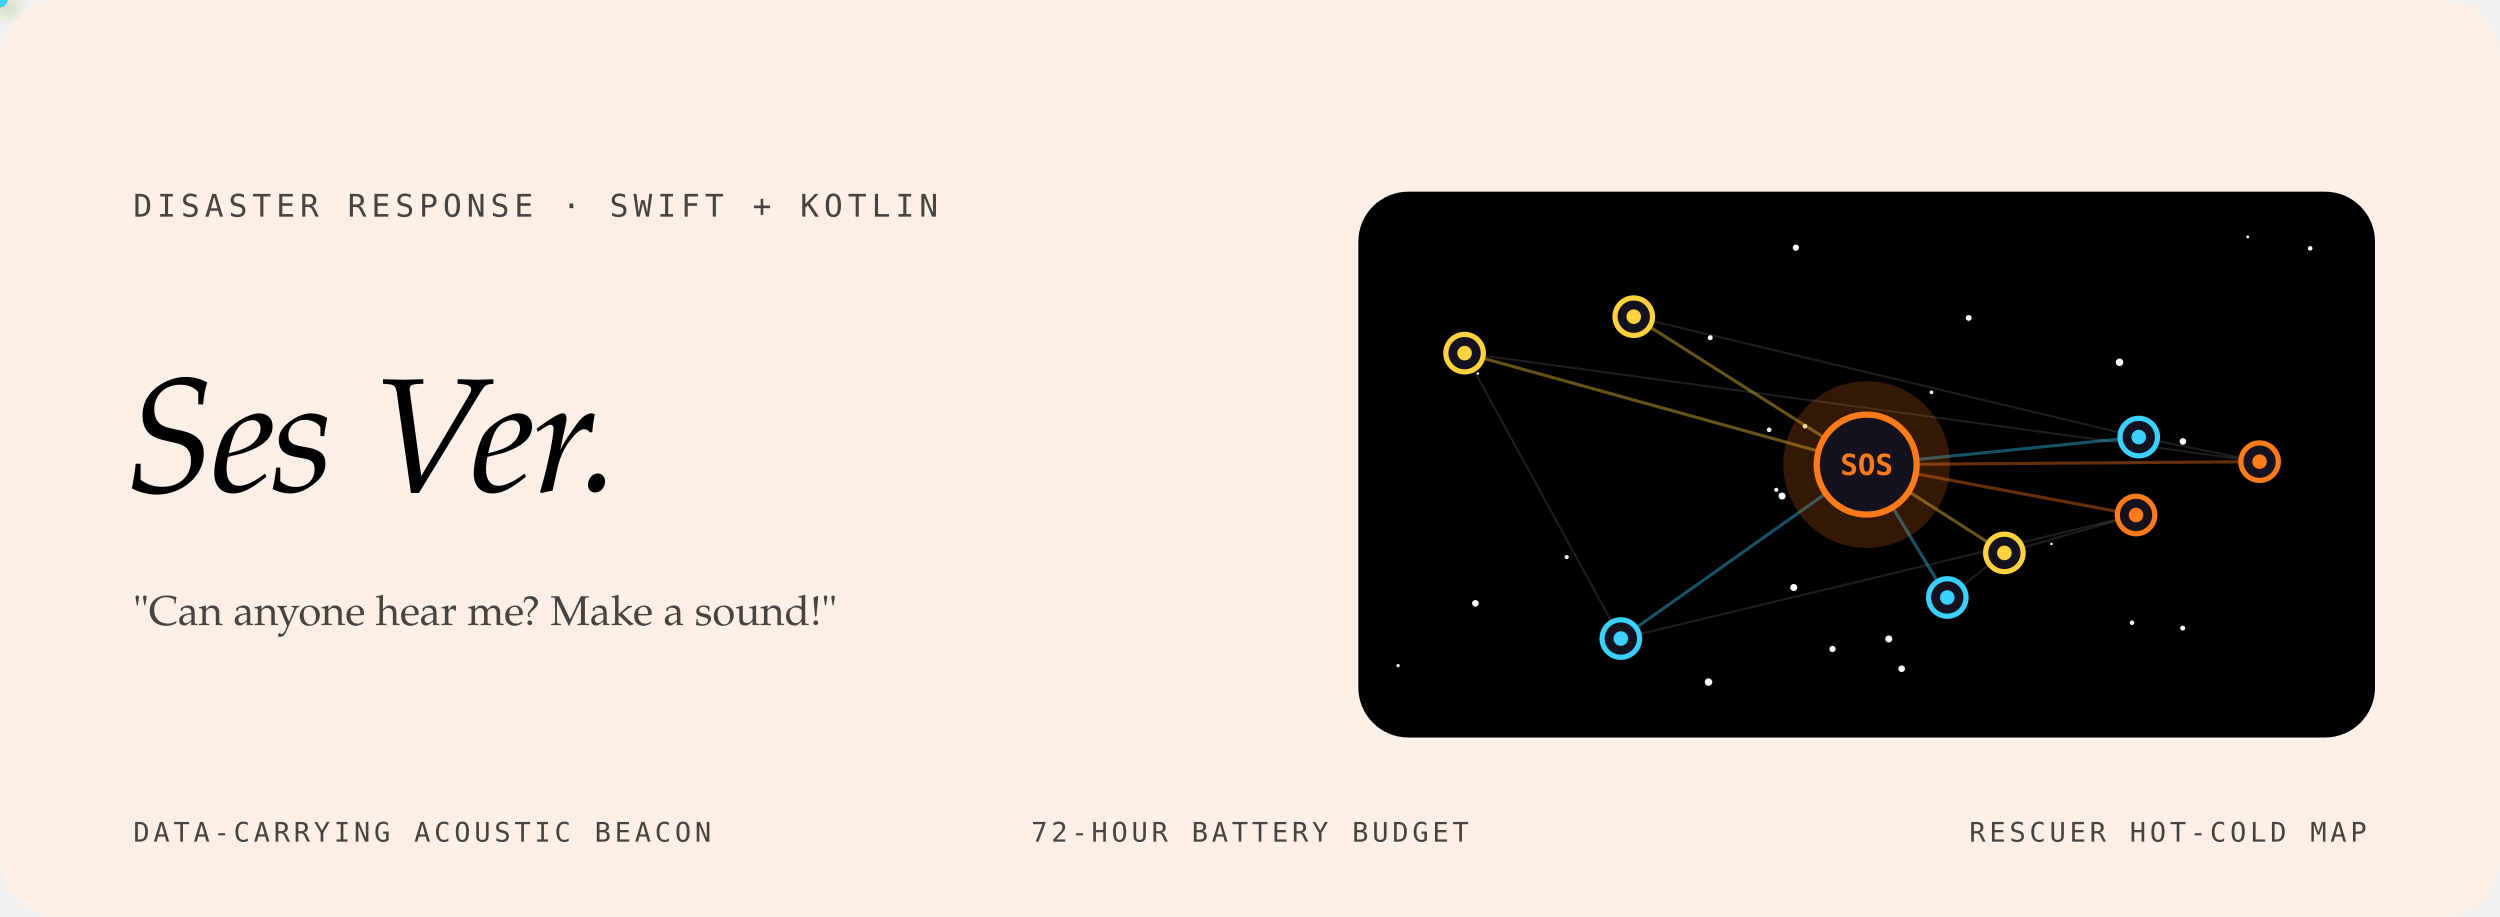
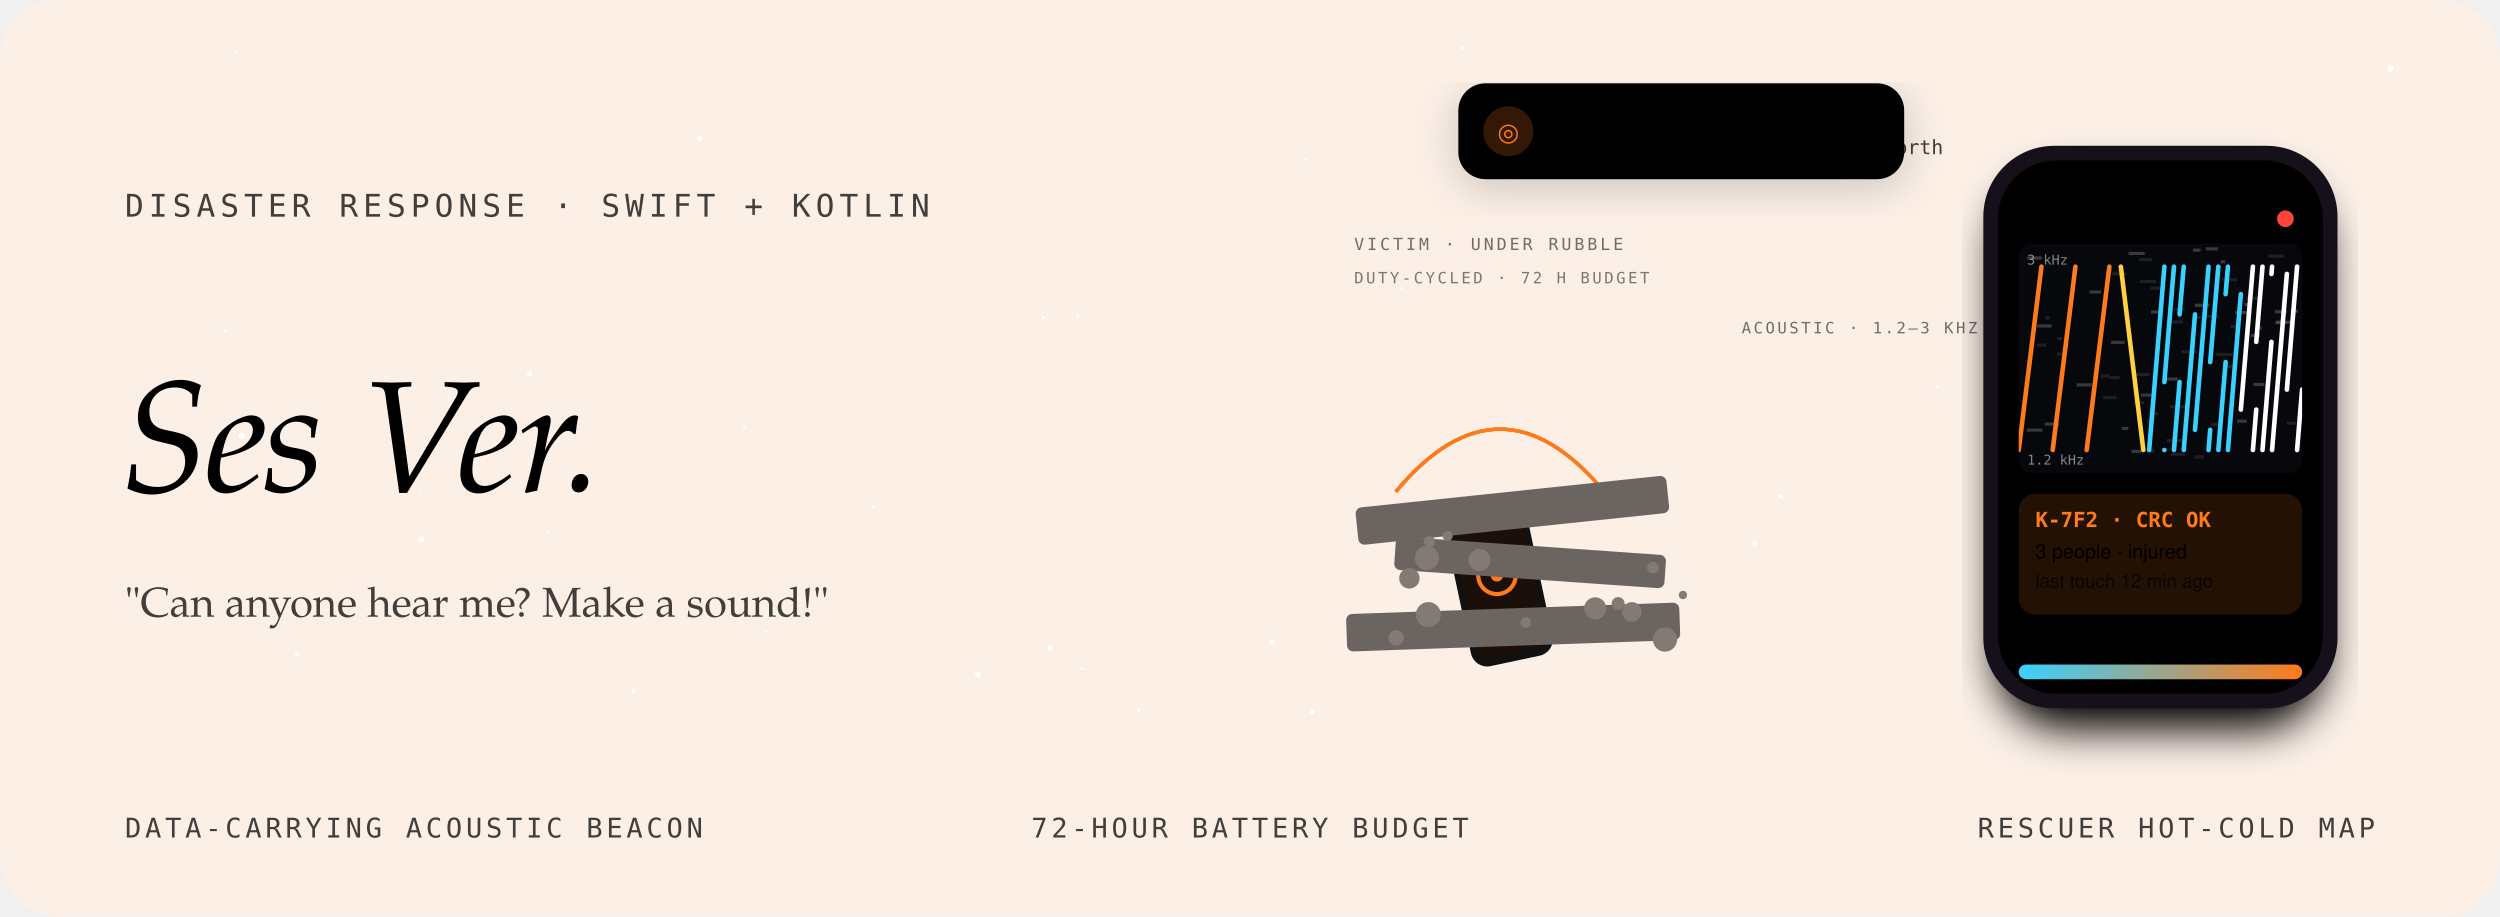
<svg xmlns="http://www.w3.org/2000/svg" viewBox="0 0 1200 440" width="1200" height="440" role="img" aria-label="Ses Ver — an acoustic beacon under rubble and a rescuer locator">
  <style>
.bg{animation:bg 12s linear infinite}
@keyframes bg{0%,8%{fill:#fbefe6}28%{fill:#6e2f12}48%,80%{fill:#0d0705}90%,100%{fill:#fbefe6}}
.ink{animation:ink 12s linear infinite}
- @keyframes ink{0%,8%{fill:#2b170c}28%{fill:#fff1e6}48%,80%{fill:#ffece0}90%,100%{fill:#2b170c}}
+ @keyframes ink{0%,17.5%{fill:#2b170c}18.5%,28%{fill:#fff1e6}48%,84.5%{fill:#ffece0}85.5%,100%{fill:#2b170c}}
.rule{animation:rule 12s linear infinite}
- @keyframes rule{0%,8%{stroke:#2b170c33}28%{stroke:#fff1e633}48%,80%{stroke:#ffece033}90%,100%{stroke:#2b170c33}}
- .panel{animation:panel 12s linear infinite}
- @keyframes panel{0%,8%{fill:#2b170c12}28%{fill:#fff1e612}48%,80%{fill:#ffece012}90%,100%{fill:#2b170c12}}
- .muted{opacity:.72}
+ @keyframes rule{0%,17.5%{stroke:#2b170c33}18.5%,28%{stroke:#fff1e633}48%,84.5%{stroke:#ffece033}85.5%,100%{stroke:#2b170c33}}
+ .muted{opacity:.74}
.stars{animation:stars 12s linear infinite}
- @keyframes stars{0%,8%{opacity:0}28%{opacity:.25}48%,80%{opacity:.9}90%,100%{opacity:0}}
+ @keyframes stars{0%,8%{opacity:0}28%{opacity:.2}48%,80%{opacity:.85}90%,100%{opacity:0}}
@keyframes tw{0%,100%{opacity:1}50%{opacity:.25}}
- .lit{filter:drop-shadow(0 0 4px currentColor)}
- .pulse{animation:pulse 2.8s ease-in-out infinite;transform-box:fill-box;transform-origin:center}
- @keyframes pulse{0%,100%{transform:scale(1)}50%{transform:scale(1.18)}}
- @keyframes spin{0%{transform:scaleX(1)}50%{transform:scaleX(0)}100%{transform:scaleX(-1)}}
- @keyframes ping{0%{transform:scale(.6);opacity:1}100%{transform:scale(3.2);opacity:0}}
- @keyframes dash{to{stroke-dashoffset:-20}}
- @keyframes grow{0%{transform:scaleY(.08)}35%,80%{transform:scaleY(1)}100%{transform:scaleY(.08)}}
- @keyframes draw{0%{stroke-dashoffset:700}45%,80%{stroke-dashoffset:0}100%{stroke-dashoffset:-700}}
- @keyframes blink{50%{opacity:0}}
- @keyframes feed{0%{transform:translateY(150px);opacity:0}15%{opacity:1}85%{opacity:1}100%{transform:translateY(-30px);opacity:0}}
- @keyframes float{0%,100%{transform:translateY(0)}50%{transform:translateY(-10px)}}
- @keyframes slide{to{transform:translateX(100px)}}
- @keyframes eq{from{transform:scaleY(.15)}to{transform:scaleY(1)}}
- @keyframes drop{0%,6%{transform:scaleY(0);opacity:0}16%,88%{transform:scaleY(1);opacity:1}96%,100%{transform:scaleY(0);opacity:0}}
- @keyframes gauge{0%,10%{stroke-dashoffset:390}40%,85%{stroke-dashoffset:110}100%{stroke-dashoffset:390}}
- @keyframes lift{0%,100%{transform:translateY(0)}50%{transform:translateY(-6px)}}
- @keyframes sweep{0%{transform:skewX(-18deg) translateX(0)}60%,100%{transform:skewX(-18deg) translateX(788px)}}
- 
+ .bezel{animation:bezel 12s linear infinite}
+ @keyframes bezel{0%,8%{fill:#fffaf6}28%{fill:#5a2c45}48%,80%{fill:#20121b}90%,100%{fill:#fffaf6}}
+ .scr{animation:scr 12s linear infinite}
+ @keyframes scr{0%,8%{fill:#fff3ee}28%{fill:#3a1b2c}48%,80%{fill:#140a12}90%,100%{fill:#fff3ee}}
+ .rowbg{animation:rowbg 12s linear infinite}
+ @keyframes rowbg{0%,8%{fill:#2a142010}28%{fill:#fff0f512}48%,80%{fill:#ffffff0c}90%,100%{fill:#2a142010}}
+ .pill{animation:pill 12s linear infinite}
+ @keyframes pill{0%,8%{fill:#2a14200d}28%{fill:#fff0f51a}48%,80%{fill:#ffffff12}90%,100%{fill:#2a14200d}}
+ .toast{animation:toast 12s linear infinite}
+ @keyframes toast{0%,8%{fill:#ffffff}28%{fill:#4a2238}48%,80%{fill:#26121e}90%,100%{fill:#ffffff}}
+ .edge{animation:edge 12s linear infinite}
+ @keyframes edge{0%,8%{stroke:#2a142024}28%{stroke:#fff0f526}48%,80%{stroke:#ffffff1f}90%,100%{stroke:#2a142024}}
+ .shade{animation:shade 12s linear infinite}
+ @keyframes shade{0%,8%{fill-opacity:.10}28%{fill-opacity:.22}48%,80%{fill-opacity:.45}90%,100%{fill-opacity:.10}}
+ .lit{filter:drop-shadow(0 0 3px currentColor)}
+ .caret{animation:blink 1s steps(1) infinite}@keyframes blink{50%{opacity:0}}
+ .ping{animation:ping 1.6s ease-out infinite;transform-box:fill-box;transform-origin:center}@keyframes ping{0%{transform:scale(.5);opacity:.9}100%{transform:scale(2.6);opacity:0}}
+ .spin{animation:spin 8s linear infinite;transform-box:fill-box;transform-origin:center}@keyframes spin{to{transform:rotate(360deg)}}
+ .bob{animation:bob 4s ease-in-out infinite}@keyframes bob{0%,100%{transform:translateY(0)}50%{transform:translateY(-5px)}}
+ .wv{animation:wv 2.4s ease-out infinite;transform-box:fill-box;transform-origin:center bottom}@keyframes wv{0%{transform:scale(.4);opacity:.9}100%{transform:scale(2.3);opacity:0}}
+ .sweep{animation:sweep 12s linear infinite;transform-box:fill-box;transform-origin:left}
+ @keyframes sweep{0%{transform:scaleX(0)}5%{transform:scaleX(0)}45%{transform:scaleX(1)}94.2%{transform:scaleX(1)}97.5%{transform:scaleX(0)}100%{transform:scaleX(0)}}
+ .dec{animation:dec 12s cubic-bezier(.3,1.3,.5,1) infinite}
+ @keyframes dec{0%{opacity:0;transform:translateY(6px)}48.3%{opacity:0;transform:translateY(6px)}51.2%{opacity:1;transform:none}94.2%{opacity:1;transform:none}97.1%{opacity:0;transform:translateY(6px)}100%{opacity:0;transform:translateY(6px)}}
+ .meter{animation:meter 12s ease-in-out infinite;transform-box:fill-box;transform-origin:left}
+ @keyframes meter{0%{transform:scaleX(.2)}53.3%{transform:scaleX(.2)}75%{transform:scaleX(.82)}94.2%{transform:scaleX(.82)}98.3%{transform:scaleX(.2)}100%{transform:scaleX(.2)}}
+ .warm{animation:warm 12s cubic-bezier(.3,1.3,.5,1) infinite}
+ @keyframes warm{0%{opacity:0;transform:translateY(-14px)}71.7%{opacity:0;transform:translateY(-14px)}74.6%{opacity:1;transform:none}93.3%{opacity:1;transform:none}96.2%{opacity:0;transform:translateY(-14px)}100%{opacity:0;transform:translateY(-14px)}}
@media (prefers-reduced-motion:reduce){*{animation:none!important}}
</style>
  <rect class="bg" width="1200" height="440" rx="28" fill="#fbefe6" />
-   <g font-family="ui-monospace,SFMono-Regular,Menlo,Consolas,monospace" font-size="15" letter-spacing="2.4">
-     <text class="ink muted" x="64" y="104">DISASTER RESPONSE · SWIFT + KOTLIN</text>
-   </g>
-   <text class="ink" x="60" y="236" font-family="'Iowan Old Style','Palatino Linotype',Palatino,Georgia,serif" font-style="italic" font-size="78" letter-spacing="-1">Ses Ver.</text>
-   <text class="ink muted" x="64" y="300" font-family="'Iowan Old Style','Palatino Linotype',Palatino,Georgia,serif" font-size="20">"Can anyone hear me? Make a sound!"</text>
-   <line class="rule" x1="64" y1="372" x2="1136" y2="372" />
+   <g class="stars">
+     <circle cx="976.5" cy="152.6" r="1" fill="#fff" style="animation:tw 2.6s ease-in-out 1.9s infinite" />
+     <circle cx="357.4" cy="205" r="0.8" fill="#fff" style="animation:tw 2.7s ease-in-out 0.3s infinite" />
+     <circle cx="116.1" cy="209.3" r="1.6" fill="#fff" style="animation:tw 3.7s ease-in-out 1.8s infinite" />
+     <circle cx="672.6" cy="138.3" r="0.6" fill="#fff" style="animation:tw 3.5s ease-in-out 1.2s infinite" />
+     <circle cx="202.4" cy="259" r="1.5" fill="#fff" style="animation:tw 2s ease-in-out 1.7s infinite" />
+     <circle cx="930" cy="185.7" r="0.8" fill="#fff" style="animation:tw 3.4s ease-in-out 0.9s infinite" />
+     <circle cx="469.4" cy="323.8" r="1.5" fill="#fff" style="animation:tw 2.9s ease-in-out 0.1s infinite" />
+     <circle cx="1099.5" cy="169.2" r="0.5" fill="#fff" style="animation:tw 2.4s ease-in-out 1.3s infinite" />
+     <circle cx="546.6" cy="340.7" r="0.9" fill="#fff" style="animation:tw 2.5s ease-in-out 0.9s infinite" />
+     <circle cx="113.2" cy="25" r="0.7" fill="#fff" style="animation:tw 1.7s ease-in-out 1.6s infinite" />
+     <circle cx="108" cy="158.8" r="0.8" fill="#fff" style="animation:tw 3.9s ease-in-out 1.9s infinite" />
+     <circle cx="500.8" cy="152.4" r="0.8" fill="#fff" style="animation:tw 3s ease-in-out 0.3s infinite" />
+     <circle cx="1147.4" cy="32.9" r="1.6" fill="#fff" style="animation:tw 3.1s ease-in-out 0.4s infinite" />
+     <circle cx="335.8" cy="66.6" r="1.2" fill="#fff" style="animation:tw 2.5s ease-in-out 0.1s infinite" />
+     <circle cx="201.1" cy="236.4" r="0.5" fill="#fff" style="animation:tw 3.4s ease-in-out 0.9s infinite" />
+     <circle cx="1100.4" cy="247.2" r="0.8" fill="#fff" style="animation:tw 3.1s ease-in-out 0.5s infinite" />
+     <circle cx="701.6" cy="22.9" r="0.9" fill="#fff" style="animation:tw 2.7s ease-in-out 1.6s infinite" />
+     <circle cx="188.8" cy="288.5" r="0.9" fill="#fff" style="animation:tw 3.1s ease-in-out 0.9s infinite" />
+     <circle cx="519.3" cy="321.1" r="0.6" fill="#fff" style="animation:tw 3.3s ease-in-out 0.2s infinite" />
+     <circle cx="854.7" cy="238.2" r="1.1" fill="#fff" style="animation:tw 3.8s ease-in-out 1.2s infinite" />
+     <circle cx="630.1" cy="341.7" r="1.2" fill="#fff" style="animation:tw 2s ease-in-out 0.9s infinite" />
+     <circle cx="142.7" cy="314.1" r="1.1" fill="#fff" style="animation:tw 2.5s ease-in-out 1.9s infinite" />
+     <circle cx="517.3" cy="151.8" r="0.8" fill="#fff" style="animation:tw 2.2s ease-in-out 0.6s infinite" />
+     <circle cx="254.2" cy="179.4" r="1.3" fill="#fff" style="animation:tw 2.1s ease-in-out 1s infinite" />
+     <circle cx="419.2" cy="243.2" r="0.8" fill="#fff" style="animation:tw 2.6s ease-in-out 1.6s infinite" />
+     <circle cx="960.2" cy="298.2" r="1.1" fill="#fff" style="animation:tw 2.5s ease-in-out 0s infinite" />
+     <circle cx="973.7" cy="94.4" r="0.8" fill="#fff" style="animation:tw 2.7s ease-in-out 1.6s infinite" />
+     <circle cx="744.9" cy="235.4" r="1.5" fill="#fff" style="animation:tw 2s ease-in-out 0.6s infinite" />
+     <circle cx="1105.7" cy="316.8" r="0.8" fill="#fff" style="animation:tw 2.3s ease-in-out 1.3s infinite" />
+     <circle cx="842.4" cy="261.1" r="1" fill="#fff" style="animation:tw 3.4s ease-in-out 1.9s infinite" />
+     <circle cx="263.4" cy="255.6" r="0.6" fill="#fff" style="animation:tw 3.3s ease-in-out 0.2s infinite" />
+     <circle cx="367.6" cy="302.9" r="0.7" fill="#fff" style="animation:tw 2.4s ease-in-out 1.2s infinite" />
+     <circle cx="684.3" cy="300.4" r="1.3" fill="#fff" style="animation:tw 2.2s ease-in-out 0.6s infinite" />
+     <circle cx="1111.9" cy="143" r="1.6" fill="#fff" style="animation:tw 2.4s ease-in-out 0.2s infinite" />
+     <circle cx="503.9" cy="311" r="1.4" fill="#fff" style="animation:tw 2.7s ease-in-out 0s infinite" />
+     <circle cx="626.8" cy="76.5" r="0.7" fill="#fff" style="animation:tw 3.9s ease-in-out 0.3s infinite" />
+     <circle cx="304.1" cy="331.9" r="1.1" fill="#fff" style="animation:tw 2.9s ease-in-out 0.2s infinite" />
+     <circle cx="370.6" cy="295.7" r="1.6" fill="#fff" style="animation:tw 1.6s ease-in-out 0.1s infinite" />
+     <circle cx="830.3" cy="73.4" r="1.4" fill="#fff" style="animation:tw 1.6s ease-in-out 1.4s infinite" />
+     <circle cx="610.5" cy="308.1" r="1.3" fill="#fff" style="animation:tw 3.3s ease-in-out 1.4s infinite" />
+   </g>
+   <text class="ink muted" x="60" y="104" font-family="ui-monospace,SFMono-Regular,Menlo,Consolas,monospace" font-size="15" letter-spacing="2.4">DISASTER RESPONSE · SWIFT + KOTLIN</text>
+   <text class="ink" x="58" y="236" font-family="'Iowan Old Style','Palatino Linotype',Palatino,Georgia,serif" font-style="italic" font-size="76" letter-spacing="-1">Ses Ver.</text>
+   <text class="ink muted" x="60" y="296" font-family="'Iowan Old Style','Palatino Linotype',Palatino,Georgia,serif" font-size="20">"Can anyone hear me? Make a sound!"</text>
+   <line class="rule" x1="60" y1="370" x2="1140" y2="370" />
  <g font-family="ui-monospace,SFMono-Regular,Menlo,Consolas,monospace" font-size="13" letter-spacing="1.8">
-     <text class="ink muted" x="64" y="404">DATA-CARRYING ACOUSTIC BEACON</text>
-     <text class="ink muted" x="600" y="404" text-anchor="middle">72-HOUR BATTERY BUDGET</text>
-     <text class="ink muted" x="1136" y="404" text-anchor="end">RESCUER HOT-COLD MAP</text>
-   </g>
-   <rect class="panel rule" x="652" y="92" width="488" height="262" rx="24" />
-   <g class="stars">
-     <circle cx="1017.4" cy="173.9" r="1.8" fill="#fff" style="animation:tw 3.9s ease-in-out 0.9s infinite" />
-     <circle cx="1078.9" cy="113.7" r="0.7" fill="#fff" style="animation:tw 3.3s ease-in-out 0.1s infinite" />
-     <circle cx="671.1" cy="319.5" r="0.8" fill="#fff" style="animation:tw 2.6s ease-in-out 0s infinite" />
-     <circle cx="852.6" cy="235.1" r="1" fill="#fff" style="animation:tw 2.7s ease-in-out 0.2s infinite" />
-     <circle cx="855.4" cy="238.1" r="1.7" fill="#fff" style="animation:tw 3s ease-in-out 1.8s infinite" />
-     <circle cx="820.1" cy="327.4" r="1.8" fill="#fff" style="animation:tw 2.9s ease-in-out 0.7s infinite" />
-     <circle cx="927.1" cy="188.3" r="0.9" fill="#fff" style="animation:tw 2.1s ease-in-out 1.2s infinite" />
-     <circle cx="1047.8" cy="211.9" r="1.6" fill="#fff" style="animation:tw 2.1s ease-in-out 0.8s infinite" />
-     <circle cx="906.6" cy="306.7" r="1.7" fill="#fff" style="animation:tw 2.3s ease-in-out 1.1s infinite" />
-     <circle cx="879.6" cy="311.5" r="1.5" fill="#fff" style="animation:tw 3.1s ease-in-out 0.5s infinite" />
-     <circle cx="1047.7" cy="301.5" r="1.2" fill="#fff" style="animation:tw 3.2s ease-in-out 1s infinite" />
-     <circle cx="984.7" cy="261.1" r="0.6" fill="#fff" style="animation:tw 3.1s ease-in-out 1.9s infinite" />
-     <circle cx="708.2" cy="289.6" r="1.6" fill="#fff" style="animation:tw 3.5s ease-in-out 0.1s infinite" />
-     <circle cx="866.4" cy="204.6" r="1.1" fill="#fff" style="animation:tw 2.6s ease-in-out 1.4s infinite" />
-     <circle cx="884.5" cy="212.1" r="1.2" fill="#fff" style="animation:tw 2.3s ease-in-out 1s infinite" />
-     <circle cx="1108.9" cy="119.2" r="1.1" fill="#fff" style="animation:tw 3.6s ease-in-out 1.7s infinite" />
-     <circle cx="862" cy="118.9" r="1.5" fill="#fff" style="animation:tw 2.2s ease-in-out 0.9s infinite" />
-     <circle cx="752" cy="267.4" r="1" fill="#fff" style="animation:tw 3.9s ease-in-out 1.6s infinite" />
-     <circle cx="849.2" cy="206.3" r="1.1" fill="#fff" style="animation:tw 3.8s ease-in-out 0.9s infinite" />
-     <circle cx="1023.4" cy="298.9" r="1.1" fill="#fff" style="animation:tw 2.5s ease-in-out 1.9s infinite" />
-     <circle cx="912.8" cy="321" r="1.6" fill="#fff" style="animation:tw 3.1s ease-in-out 1.5s infinite" />
-     <circle cx="1018.9" cy="207.8" r="1.5" fill="#fff" style="animation:tw 3.4s ease-in-out 0.7s infinite" />
-     <circle cx="820.9" cy="162.1" r="1.2" fill="#fff" style="animation:tw 2s ease-in-out 1.9s infinite" />
-     <circle cx="945" cy="152.6" r="1.4" fill="#fff" style="animation:tw 3.7s ease-in-out 1.5s infinite" />
-     <circle cx="709.4" cy="179.3" r="0.6" fill="#fff" style="animation:tw 2.2s ease-in-out 0.7s infinite" />
-     <circle cx="861" cy="282" r="1.7" fill="#fff" style="animation:tw 2.4s ease-in-out 0.2s infinite" />
-   </g>
-   <path d="M 896 223 L 784.2 152" stroke="#ffd23f" stroke-opacity=".4" stroke-width="1.5" />
-   <circle r="3.5" fill="#ffd23f" class="lit" style="color:#ffd23f">
-     <animateMotion dur="2.6s" begin="-1.4s" repeatCount="indefinite" path="M 896 223 L 784.2 152" />
-   </circle>
-   <path d="M 896 223 L 1026.6 209.8" stroke="#3ad1ff" stroke-opacity=".4" stroke-width="1.5" />
-   <circle r="3.5" fill="#3ad1ff" class="lit" style="color:#3ad1ff">
-     <animateMotion dur="3.1s" begin="-1.1s" repeatCount="indefinite" path="M 896 223 L 1026.6 209.8" />
-   </circle>
-   <path d="M 1026.6 209.8 L 784.2 152" stroke="#fff" stroke-opacity=".12" />
-   <path d="M 896 223 L 1084.6 221.6" stroke="#ff7a1a" stroke-opacity=".4" stroke-width="1.5" />
-   <circle r="3.5" fill="#ff7a1a" class="lit" style="color:#ff7a1a">
-     <animateMotion dur="3.3s" begin="-1.7s" repeatCount="indefinite" path="M 896 223 L 1084.6 221.6" />
-   </circle>
-   <path d="M 1084.6 221.6 L 1026.6 209.8" stroke="#fff" stroke-opacity=".12" />
-   <path d="M 896 223 L 703 169.5" stroke="#ffd23f" stroke-opacity=".4" stroke-width="1.5" />
-   <circle r="3.5" fill="#ffd23f" class="lit" style="color:#ffd23f">
-     <animateMotion dur="2.2s" begin="0s" repeatCount="indefinite" path="M 896 223 L 703 169.5" />
-   </circle>
-   <path d="M 703 169.5 L 1084.6 221.6" stroke="#fff" stroke-opacity=".12" />
-   <path d="M 896 223 L 778 306.5" stroke="#3ad1ff" stroke-opacity=".4" stroke-width="1.5" />
-   <circle r="3.5" fill="#3ad1ff" class="lit" style="color:#3ad1ff">
-     <animateMotion dur="2.1s" begin="-0.7s" repeatCount="indefinite" path="M 896 223 L 778 306.5" />
-   </circle>
-   <path d="M 778 306.5 L 703 169.5" stroke="#fff" stroke-opacity=".12" />
-   <path d="M 896 223 L 1025.3 247.2" stroke="#ff7a1a" stroke-opacity=".4" stroke-width="1.5" />
-   <circle r="3.5" fill="#ff7a1a" class="lit" style="color:#ff7a1a">
-     <animateMotion dur="2.2s" begin="-0.1s" repeatCount="indefinite" path="M 896 223 L 1025.3 247.2" />
-   </circle>
-   <path d="M 1025.3 247.2 L 778 306.5" stroke="#fff" stroke-opacity=".12" />
-   <path d="M 896 223 L 962.1 265.4" stroke="#ffd23f" stroke-opacity=".4" stroke-width="1.5" />
-   <circle r="3.5" fill="#ffd23f" class="lit" style="color:#ffd23f">
-     <animateMotion dur="2.4s" begin="-0.4s" repeatCount="indefinite" path="M 896 223 L 962.1 265.4" />
-   </circle>
-   <path d="M 962.1 265.4 L 1025.3 247.2" stroke="#fff" stroke-opacity=".12" />
-   <path d="M 896 223 L 934.7 286.8" stroke="#3ad1ff" stroke-opacity=".4" stroke-width="1.5" />
-   <circle r="3.5" fill="#3ad1ff" class="lit" style="color:#3ad1ff">
-     <animateMotion dur="2.2s" begin="-1.3s" repeatCount="indefinite" path="M 896 223 L 934.7 286.8" />
-   </circle>
-   <path d="M 934.7 286.8 L 962.1 265.4" stroke="#fff" stroke-opacity=".12" />
-   <circle cx="784.2" cy="152" r="9" fill="#15121f" stroke="#ffd23f" stroke-width="2.5" />
-   <circle cx="784.2" cy="152" r="3.5" fill="#ffd23f" style="animation:tw 1.8s ease-in-out infinite" />
-   <circle cx="1026.6" cy="209.8" r="9" fill="#15121f" stroke="#3ad1ff" stroke-width="2.5" />
-   <circle cx="1026.6" cy="209.8" r="3.5" fill="#3ad1ff" style="animation:tw 2.1s ease-in-out infinite" />
-   <circle cx="1084.6" cy="221.6" r="9" fill="#15121f" stroke="#ff7a1a" stroke-width="2.5" />
-   <circle cx="1084.6" cy="221.6" r="3.5" fill="#ff7a1a" style="animation:tw 3.4s ease-in-out infinite" />
-   <circle cx="703" cy="169.5" r="9" fill="#15121f" stroke="#ffd23f" stroke-width="2.5" />
-   <circle cx="703" cy="169.5" r="3.5" fill="#ffd23f" style="animation:tw 1.7s ease-in-out infinite" />
-   <circle cx="778" cy="306.5" r="9" fill="#15121f" stroke="#3ad1ff" stroke-width="2.5" />
-   <circle cx="778" cy="306.5" r="3.5" fill="#3ad1ff" style="animation:tw 3s ease-in-out infinite" />
-   <circle cx="1025.3" cy="247.2" r="9" fill="#15121f" stroke="#ff7a1a" stroke-width="2.5" />
-   <circle cx="1025.3" cy="247.2" r="3.5" fill="#ff7a1a" style="animation:tw 1.9s ease-in-out infinite" />
-   <circle cx="962.1" cy="265.4" r="9" fill="#15121f" stroke="#ffd23f" stroke-width="2.5" />
-   <circle cx="962.1" cy="265.4" r="3.5" fill="#ffd23f" style="animation:tw 3.2s ease-in-out infinite" />
-   <circle cx="934.7" cy="286.8" r="9" fill="#15121f" stroke="#3ad1ff" stroke-width="2.5" />
-   <circle cx="934.7" cy="286.8" r="3.5" fill="#3ad1ff" style="animation:tw 3.5s ease-in-out infinite" />
-   <circle cx="896" cy="223" r="40" fill="#ff7a1a" fill-opacity=".2" class="pulse" />
-   <circle cx="896" cy="223" r="24" fill="#15121f" stroke="#ff7a1a" stroke-width="3" />
-   <text x="896" y="228" text-anchor="middle" font-family="ui-monospace,SFMono-Regular,Menlo,Consolas,monospace" font-weight="700" font-size="14" fill="#ff7a1a">SOS</text>
+     <text class="ink muted" x="60" y="402">DATA-CARRYING ACOUSTIC BEACON</text>
+     <text class="ink muted" x="600" y="402" text-anchor="middle">72-HOUR BATTERY BUDGET</text>
+     <text class="ink muted" x="1140" y="402" text-anchor="end">RESCUER HOT-COLD MAP</text>
+   </g>
+   <defs>
+     <filter id="soft" x="-10%" y="-10%" width="120%" height="140%">
+       <feGaussianBlur stdDeviation="10" />
+     </filter>
+     <linearGradient id="hc" x1="0" x2="1">
+       <stop offset="0" stop-color="#3ad1ff" />
+       <stop offset="1" stop-color="#ff7a1a" />
+     </linearGradient>
+   </defs>
+   <text class="ink" x="650" y="120" text-anchor="start" font-family="ui-monospace,SFMono-Regular,Menlo,Consolas,monospace" font-size="8" letter-spacing="1.4" opacity="0.55">VICTIM · UNDER RUBBLE</text>
+   <text class="ink" x="650" y="136" text-anchor="start" font-family="ui-monospace,SFMono-Regular,Menlo,Consolas,monospace" font-size="7.5" letter-spacing="1.2" opacity="0.5">DUTY-CYCLED · 72 H BUDGET</text>
+   <path d="M 670 236 Q 720 176 770 236" fill="none" stroke="#ff7a1a" stroke-width="1.6" class="wv" style="animation-delay:0s" />
+   <path d="M 670 236 Q 720 176 770 236" fill="none" stroke="#ff7a1a" stroke-width="1.6" class="wv" style="animation-delay:-0.6s" />
+   <path d="M 670 236 Q 720 176 770 236" fill="none" stroke="#ff7a1a" stroke-width="1.6" class="wv" style="animation-delay:-1.2s" />
+   <path d="M 670 236 Q 720 176 770 236" fill="none" stroke="#ff7a1a" stroke-width="1.6" class="wv" style="animation-delay:-1.8s" />
+   <rect x="700" y="248" width="40" height="70" rx="8" fill="#111" transform="rotate(-12 720 283)" />
+   <g transform="rotate(-12 720 283)">
+     <rect x="703" y="252" width="34" height="62" rx="6" fill="#1b0f0a" />
+     <circle cx="720" cy="276" r="9" fill="none" stroke="#ff7a1a" stroke-width="2" />
+     <circle cx="720" cy="276" r="3" fill="#ff7a1a" />
+     <text x="720" y="300" text-anchor="middle" font-family="ui-monospace,SFMono-Regular,Menlo,Consolas,monospace" font-size="6.5" fill="#ff7a1a">BEACON</text>
+   </g>
+   <rect x="650" y="236" width="150" height="18" rx="3" fill="#6b6460" transform="rotate(-6 725 236)" />
+   <rect x="670" y="262" width="130" height="16" rx="3" fill="#6b6460" transform="rotate(4 735 262)" />
+   <rect x="646" y="292" width="160" height="18" rx="3" fill="#6b6460" transform="rotate(-2 726 292)" />
+   <circle cx="793.4" cy="272.5" r="2.8" fill="#837a73" />
+   <circle cx="670.2" cy="306.2" r="3.7" fill="#837a73" />
+   <circle cx="807.8" cy="285.6" r="2" fill="#837a73" />
+   <circle cx="684.9" cy="267.8" r="5.8" fill="#837a73" />
+   <circle cx="783.3" cy="293.7" r="4.7" fill="#837a73" />
+   <circle cx="765.7" cy="292" r="5.3" fill="#837a73" />
+   <circle cx="732.3" cy="298.8" r="2.5" fill="#837a73" />
+   <circle cx="776.7" cy="289.7" r="3.1" fill="#837a73" />
+   <circle cx="799.2" cy="307" r="5.8" fill="#837a73" />
+   <circle cx="694.9" cy="257.3" r="2.4" fill="#837a73" />
+   <circle cx="676.5" cy="277.6" r="4.9" fill="#837a73" />
+   <circle cx="686.2" cy="260" r="2.7" fill="#837a73" />
+   <circle cx="710.2" cy="268.8" r="5.3" fill="#837a73" />
+   <circle cx="685.6" cy="295" r="6" fill="#837a73" />
+   <path d="M 830 200 C 870 170 910 170 950 190" fill="none" class="edge" stroke-dasharray="3 5" />
+   <text class="ink" x="836" y="160" text-anchor="start" font-family="ui-monospace,SFMono-Regular,Menlo,Consolas,monospace" font-size="7.5" letter-spacing="1.2" opacity="0.55">ACOUSTIC · 1.2–3 KHZ</text>
+   <rect x="958" y="86" width="158" height="264" rx="34" fill="#000" class="shade" filter="url(#soft)" />
+   <rect x="952" y="70" width="170" height="270" rx="34" fill="#15101a" />
+   <rect class="edge" x="952" y="70" width="170" height="270" rx="34" fill="none" />
+   <rect class="scr" x="959" y="77" width="156" height="256" rx="28" />
+   <rect x="1011" y="84" width="52" height="15" rx="7.5" fill="#000" />
+   <text class="ink" x="971" y="109" font-family="-apple-system,BlinkMacSystemFont,'Segoe UI',Helvetica,Arial,sans-serif" font-size="11" font-weight="700">Rescuer</text>
+   <circle class="caret" cx="1097" cy="105" r="4" fill="#ff453a" />
+   <rect x="969" y="117" width="136" height="110" rx="6" fill="#06080c" />
+   <rect x="1072.9" y="149.3" width="7.6" height="1.5" fill="#fff" fill-opacity="0.2" />
+   <rect x="1031.9" y="215.7" width="2.2" height="1.5" fill="#fff" fill-opacity="0.1" />
+   <rect x="1066" y="124.9" width="2.1" height="1.5" fill="#fff" fill-opacity="0.2" />
+   <rect x="987.6" y="161.8" width="2.1" height="1.5" fill="#fff" fill-opacity="0.1" />
+   <rect x="1043.9" y="147.7" width="4.7" height="1.5" fill="#fff" fill-opacity="0.1" />
+   <rect x="1025" y="179" width="6.9" height="1.5" fill="#fff" fill-opacity="0.1" />
+   <rect x="1092.5" y="153.9" width="7.6" height="1.5" fill="#fff" fill-opacity="0.2" />
+   <rect x="1042.4" y="153.8" width="5.4" height="1.5" fill="#fff" fill-opacity="0.1" />
+   <rect x="1003" y="139.4" width="5.5" height="1.5" fill="#fff" fill-opacity="0.2" />
+   <rect x="1030.7" y="201.2" width="3.2" height="1.5" fill="#fff" fill-opacity="0.1" />
+   <rect x="1040.1" y="210.7" width="7.2" height="1.5" fill="#fff" fill-opacity="0.1" />
+   <rect x="1047.1" y="168.1" width="7.2" height="1.5" fill="#fff" fill-opacity="0.1" />
+   <rect x="1053.5" y="145.8" width="7" height="1.5" fill="#fff" fill-opacity="0.2" />
+   <rect x="1027.7" y="188.9" width="5" height="1.5" fill="#fff" fill-opacity="0.2" />
+   <rect x="1058.8" y="118.7" width="5.8" height="1.5" fill="#fff" fill-opacity="0.2" />
+   <rect x="981.5" y="202.8" width="6.8" height="1.5" fill="#fff" fill-opacity="0.2" />
+   <rect x="977.7" y="164.9" width="4.5" height="1.5" fill="#fff" fill-opacity="0.1" />
+   <rect x="1024.2" y="192.5" width="4.9" height="1.5" fill="#fff" fill-opacity="0.1" />
+   <rect x="1032.5" y="149" width="4.9" height="1.5" fill="#fff" fill-opacity="0.2" />
+   <rect x="977.7" y="155.7" width="7.1" height="1.5" fill="#fff" fill-opacity="0.2" />
+   <rect x="1026.9" y="123.9" width="6.2" height="1.5" fill="#fff" fill-opacity="0.1" />
+   <rect x="1032.2" y="137.6" width="6.1" height="1.5" fill="#fff" fill-opacity="0.1" />
+   <rect x="1097.7" y="202.4" width="4.4" height="1.5" fill="#fff" fill-opacity="0.1" />
+   <rect x="1023.1" y="215.9" width="4.7" height="1.5" fill="#fff" fill-opacity="0.2" />
+   <rect x="1080.4" y="160.3" width="4.4" height="1.5" fill="#fff" fill-opacity="0.2" />
+   <rect x="1042" y="217.3" width="6.8" height="1.5" fill="#fff" fill-opacity="0.1" />
+   <rect x="1073.8" y="201.4" width="4.6" height="1.5" fill="#fff" fill-opacity="0.2" />
+   <rect x="1070.6" y="156" width="4" height="1.5" fill="#fff" fill-opacity="0.1" />
+   <rect x="1027.3" y="134.4" width="7.6" height="1.5" fill="#fff" fill-opacity="0.1" />
+   <rect x="996.8" y="184" width="7.2" height="1.5" fill="#fff" fill-opacity="0.2" />
+   <rect x="981.8" y="151.8" width="2" height="1.5" fill="#fff" fill-opacity="0.1" />
+   <rect x="1013.3" y="163.6" width="6.5" height="1.5" fill="#fff" fill-opacity="0.2" />
+   <rect x="1014" y="130.7" width="6.7" height="1.5" fill="#fff" fill-opacity="0.1" />
+   <rect x="1039.1" y="181.2" width="6.2" height="1.5" fill="#fff" fill-opacity="0.2" />
+   <rect x="1018.6" y="204.9" width="3" height="1.5" fill="#fff" fill-opacity="0.2" />
+   <rect x="1066.8" y="133.5" width="7" height="1.5" fill="#fff" fill-opacity="0.1" />
+   <rect x="1009.5" y="190.1" width="6.4" height="1.5" fill="#fff" fill-opacity="0.1" />
+   <rect x="1077.3" y="145.4" width="2.7" height="1.5" fill="#fff" fill-opacity="0.2" />
+   <rect x="987.4" y="169.2" width="2.2" height="1.5" fill="#fff" fill-opacity="0.1" />
+   <rect x="1063.9" y="169.4" width="7.7" height="1.5" fill="#fff" fill-opacity="0.1" />
+   <rect x="1053.1" y="151.6" width="3.3" height="1.5" fill="#fff" fill-opacity="0.1" />
+   <rect x="1032.1" y="197.8" width="3.7" height="1.5" fill="#fff" fill-opacity="0.1" />
+   <rect x="1088.7" y="122.2" width="7.7" height="1.5" fill="#fff" fill-opacity="0.1" />
+   <rect x="972.9" y="205.7" width="7.5" height="1.5" fill="#fff" fill-opacity="0.2" />
+   <rect x="1091.9" y="154.2" width="5.8" height="1.5" fill="#fff" fill-opacity="0.1" />
+   <rect x="1083.2" y="156.7" width="2.4" height="1.5" fill="#fff" fill-opacity="0.2" />
+   <rect x="1078.2" y="142.4" width="7.5" height="1.5" fill="#fff" fill-opacity="0.1" />
+   <rect x="1008.3" y="179.7" width="4.4" height="1.5" fill="#fff" fill-opacity="0.1" />
+   <rect x="1092" y="148.9" width="5.8" height="1.5" fill="#fff" fill-opacity="0.2" />
+   <rect x="1099.5" y="148.6" width="3.5" height="1.5" fill="#fff" fill-opacity="0.2" />
+   <rect x="1057.8" y="151.1" width="7.1" height="1.5" fill="#fff" fill-opacity="0.1" />
+   <rect x="1061.2" y="203" width="3.2" height="1.5" fill="#fff" fill-opacity="0.1" />
+   <rect x="1012.6" y="180.5" width="4.8" height="1.5" fill="#fff" fill-opacity="0.1" />
+   <rect x="1021.7" y="120.9" width="7.7" height="1.5" fill="#fff" fill-opacity="0.2" />
+   <rect x="1041.7" y="194.5" width="7.5" height="1.5" fill="#fff" fill-opacity="0.1" />
+   <rect x="1081.6" y="183.8" width="5.3" height="1.5" fill="#fff" fill-opacity="0.2" />
+   <rect x="1052.6" y="119.3" width="3.7" height="1.5" fill="#fff" fill-opacity="0.2" />
+   <rect x="973" y="123.1" width="7.1" height="1.5" fill="#fff" fill-opacity="0.2" />
+   <rect x="1067.2" y="175.2" width="6.8" height="1.5" fill="#fff" fill-opacity="0.1" />
+   <rect x="1053.4" y="218.6" width="4.5" height="1.5" fill="#fff" fill-opacity="0.1" />
+   <clipPath id="sw">
+     <rect class="sweep" x="969" y="117" width="136" height="110" />
+   </clipPath>
+   <g clip-path="url(#sw)">
+     <line x1="969" y1="216" x2="979.9" y2="128" stroke="#ff7a1a" stroke-width="2.2" stroke-linecap="round" />
+     <line x1="985.3" y1="216" x2="996.2" y2="128" stroke="#ff7a1a" stroke-width="2.2" stroke-linecap="round" />
+     <line x1="1001.6" y1="216" x2="1012.5" y2="128" stroke="#ff7a1a" stroke-width="2.2" stroke-linecap="round" />
+     <line x1="1018" y1="128" x2="1028.8" y2="216" stroke="#ffd23f" stroke-width="2.2" stroke-linecap="round" />
+     <line x1="1031.6" y1="216" x2="1038.9" y2="128" stroke="#3ad1ff" stroke-width="2.2" stroke-linecap="round" />
+     <line x1="1038.9" y1="216" x2="1038.9" y2="216" stroke="#3ad1ff" stroke-width="2.2" stroke-linecap="round" />
+     <line x1="1038.9" y1="183.4" x2="1043.5" y2="128" stroke="#3ad1ff" stroke-width="2.2" stroke-linecap="round" />
+     <line x1="1043.5" y1="216" x2="1046.2" y2="183.4" stroke="#3ad1ff" stroke-width="2.2" stroke-linecap="round" />
+     <line x1="1046.2" y1="150.9" x2="1048.2" y2="128" stroke="#3ad1ff" stroke-width="2.2" stroke-linecap="round" />
+     <line x1="1048.2" y1="216" x2="1053.6" y2="150.9" stroke="#3ad1ff" stroke-width="2.2" stroke-linecap="round" />
+     <line x1="1053.6" y1="206.3" x2="1060.1" y2="128" stroke="#3ad1ff" stroke-width="2.2" stroke-linecap="round" />
+     <line x1="1060.1" y1="216" x2="1060.9" y2="206.3" stroke="#3ad1ff" stroke-width="2.2" stroke-linecap="round" />
+     <line x1="1060.9" y1="173.8" x2="1064.8" y2="128" stroke="#3ad1ff" stroke-width="2.2" stroke-linecap="round" />
+     <line x1="1064.8" y1="216" x2="1068.3" y2="173.8" stroke="#3ad1ff" stroke-width="2.2" stroke-linecap="round" />
+     <line x1="1068.3" y1="141.2" x2="1069.4" y2="128" stroke="#3ad1ff" stroke-width="2.2" stroke-linecap="round" />
+     <line x1="1069.4" y1="216" x2="1075.6" y2="141.2" stroke="#3ad1ff" stroke-width="2.2" stroke-linecap="round" />
+     <line x1="1075.6" y1="196.6" x2="1081.4" y2="128" stroke="#ffffff" stroke-width="2.2" stroke-linecap="round" />
+     <line x1="1081.4" y1="216" x2="1083" y2="196.6" stroke="#ffffff" stroke-width="2.2" stroke-linecap="round" />
+     <line x1="1083" y1="164.1" x2="1086" y2="128" stroke="#ffffff" stroke-width="2.2" stroke-linecap="round" />
+     <line x1="1086" y1="216" x2="1090.3" y2="164.1" stroke="#ffffff" stroke-width="2.2" stroke-linecap="round" />
+     <line x1="1090.3" y1="131.5" x2="1090.6" y2="128" stroke="#ffffff" stroke-width="2.2" stroke-linecap="round" />
+     <line x1="1090.6" y1="216" x2="1097.7" y2="131.5" stroke="#ffffff" stroke-width="2.2" stroke-linecap="round" />
+     <line x1="1097.7" y1="187" x2="1102.6" y2="128" stroke="#ffffff" stroke-width="2.2" stroke-linecap="round" />
+     <line x1="1102.6" y1="216" x2="1105" y2="187" stroke="#ffffff" stroke-width="2.2" stroke-linecap="round" />
+   </g>
+   <text x="973" y="127" font-family="ui-monospace,SFMono-Regular,Menlo,Consolas,monospace" font-size="6.5" fill="#fff" fill-opacity=".5">3 kHz</text>
+   <text x="973" y="223" font-family="ui-monospace,SFMono-Regular,Menlo,Consolas,monospace" font-size="6.5" fill="#fff" fill-opacity=".5">1.2 kHz</text>
+   <g class="dec">
+     <rect x="969" y="237" width="136" height="58" rx="8" fill="#ff7a1a" fill-opacity=".14" />
+     <text x="977" y="253" font-family="ui-monospace,SFMono-Regular,Menlo,Consolas,monospace" font-size="10" font-weight="700" fill="#ff7a1a">K-7F2 · CRC OK</text>
+     <text class="ink" x="977" y="268" font-family="-apple-system,BlinkMacSystemFont,'Segoe UI',Helvetica,Arial,sans-serif" font-size="9.5">3 people · injured</text>
+     <text class="ink" x="977" y="282" font-family="-apple-system,BlinkMacSystemFont,'Segoe UI',Helvetica,Arial,sans-serif" font-size="9" opacity=".7">last touch 12 min ago</text>
+   </g>
+   <text class="ink" x="969" y="313" text-anchor="start" font-family="ui-monospace,SFMono-Regular,Menlo,Consolas,monospace" font-size="7" letter-spacing="1.2" opacity="0.55">HOT · COLD</text>
+   <rect x="969" y="319" width="136" height="7" rx="3.5" fill="url(#hc)" fill-opacity=".25" />
+   <rect class="meter" x="969" y="319" width="136" height="7" rx="3.5" fill="url(#hc)" />
+   <g class="warm">
+     <rect x="700" y="44" width="214" height="46" rx="13" fill="#000" fill-opacity=".18" filter="url(#soft)" />
+     <rect class="toast" x="700" y="40" width="214" height="46" rx="13" />
+     <rect class="edge" x="700" y="40" width="214" height="46" rx="13" fill="none" />
+     <circle cx="724" cy="63" r="12" fill="#ff7a1a" fill-opacity=".2" />
+     <text x="724" y="67.5" text-anchor="middle" font-family="-apple-system,BlinkMacSystemFont,'Segoe UI',Helvetica,Arial,sans-serif" font-size="12" font-weight="700" fill="#ff7a1a">◎</text>
+     <text class="ink" x="744" y="59" font-family="-apple-system,BlinkMacSystemFont,'Segoe UI',Helvetica,Arial,sans-serif" font-size="11.5" font-weight="700">Warmer</text>
+     <text class="ink" x="744" y="74" font-family="ui-monospace,SFMono-Regular,Menlo,Consolas,monospace" font-size="9.5" opacity=".75">signal +6 dB · keep heading north</text>
+   </g>
</svg>
